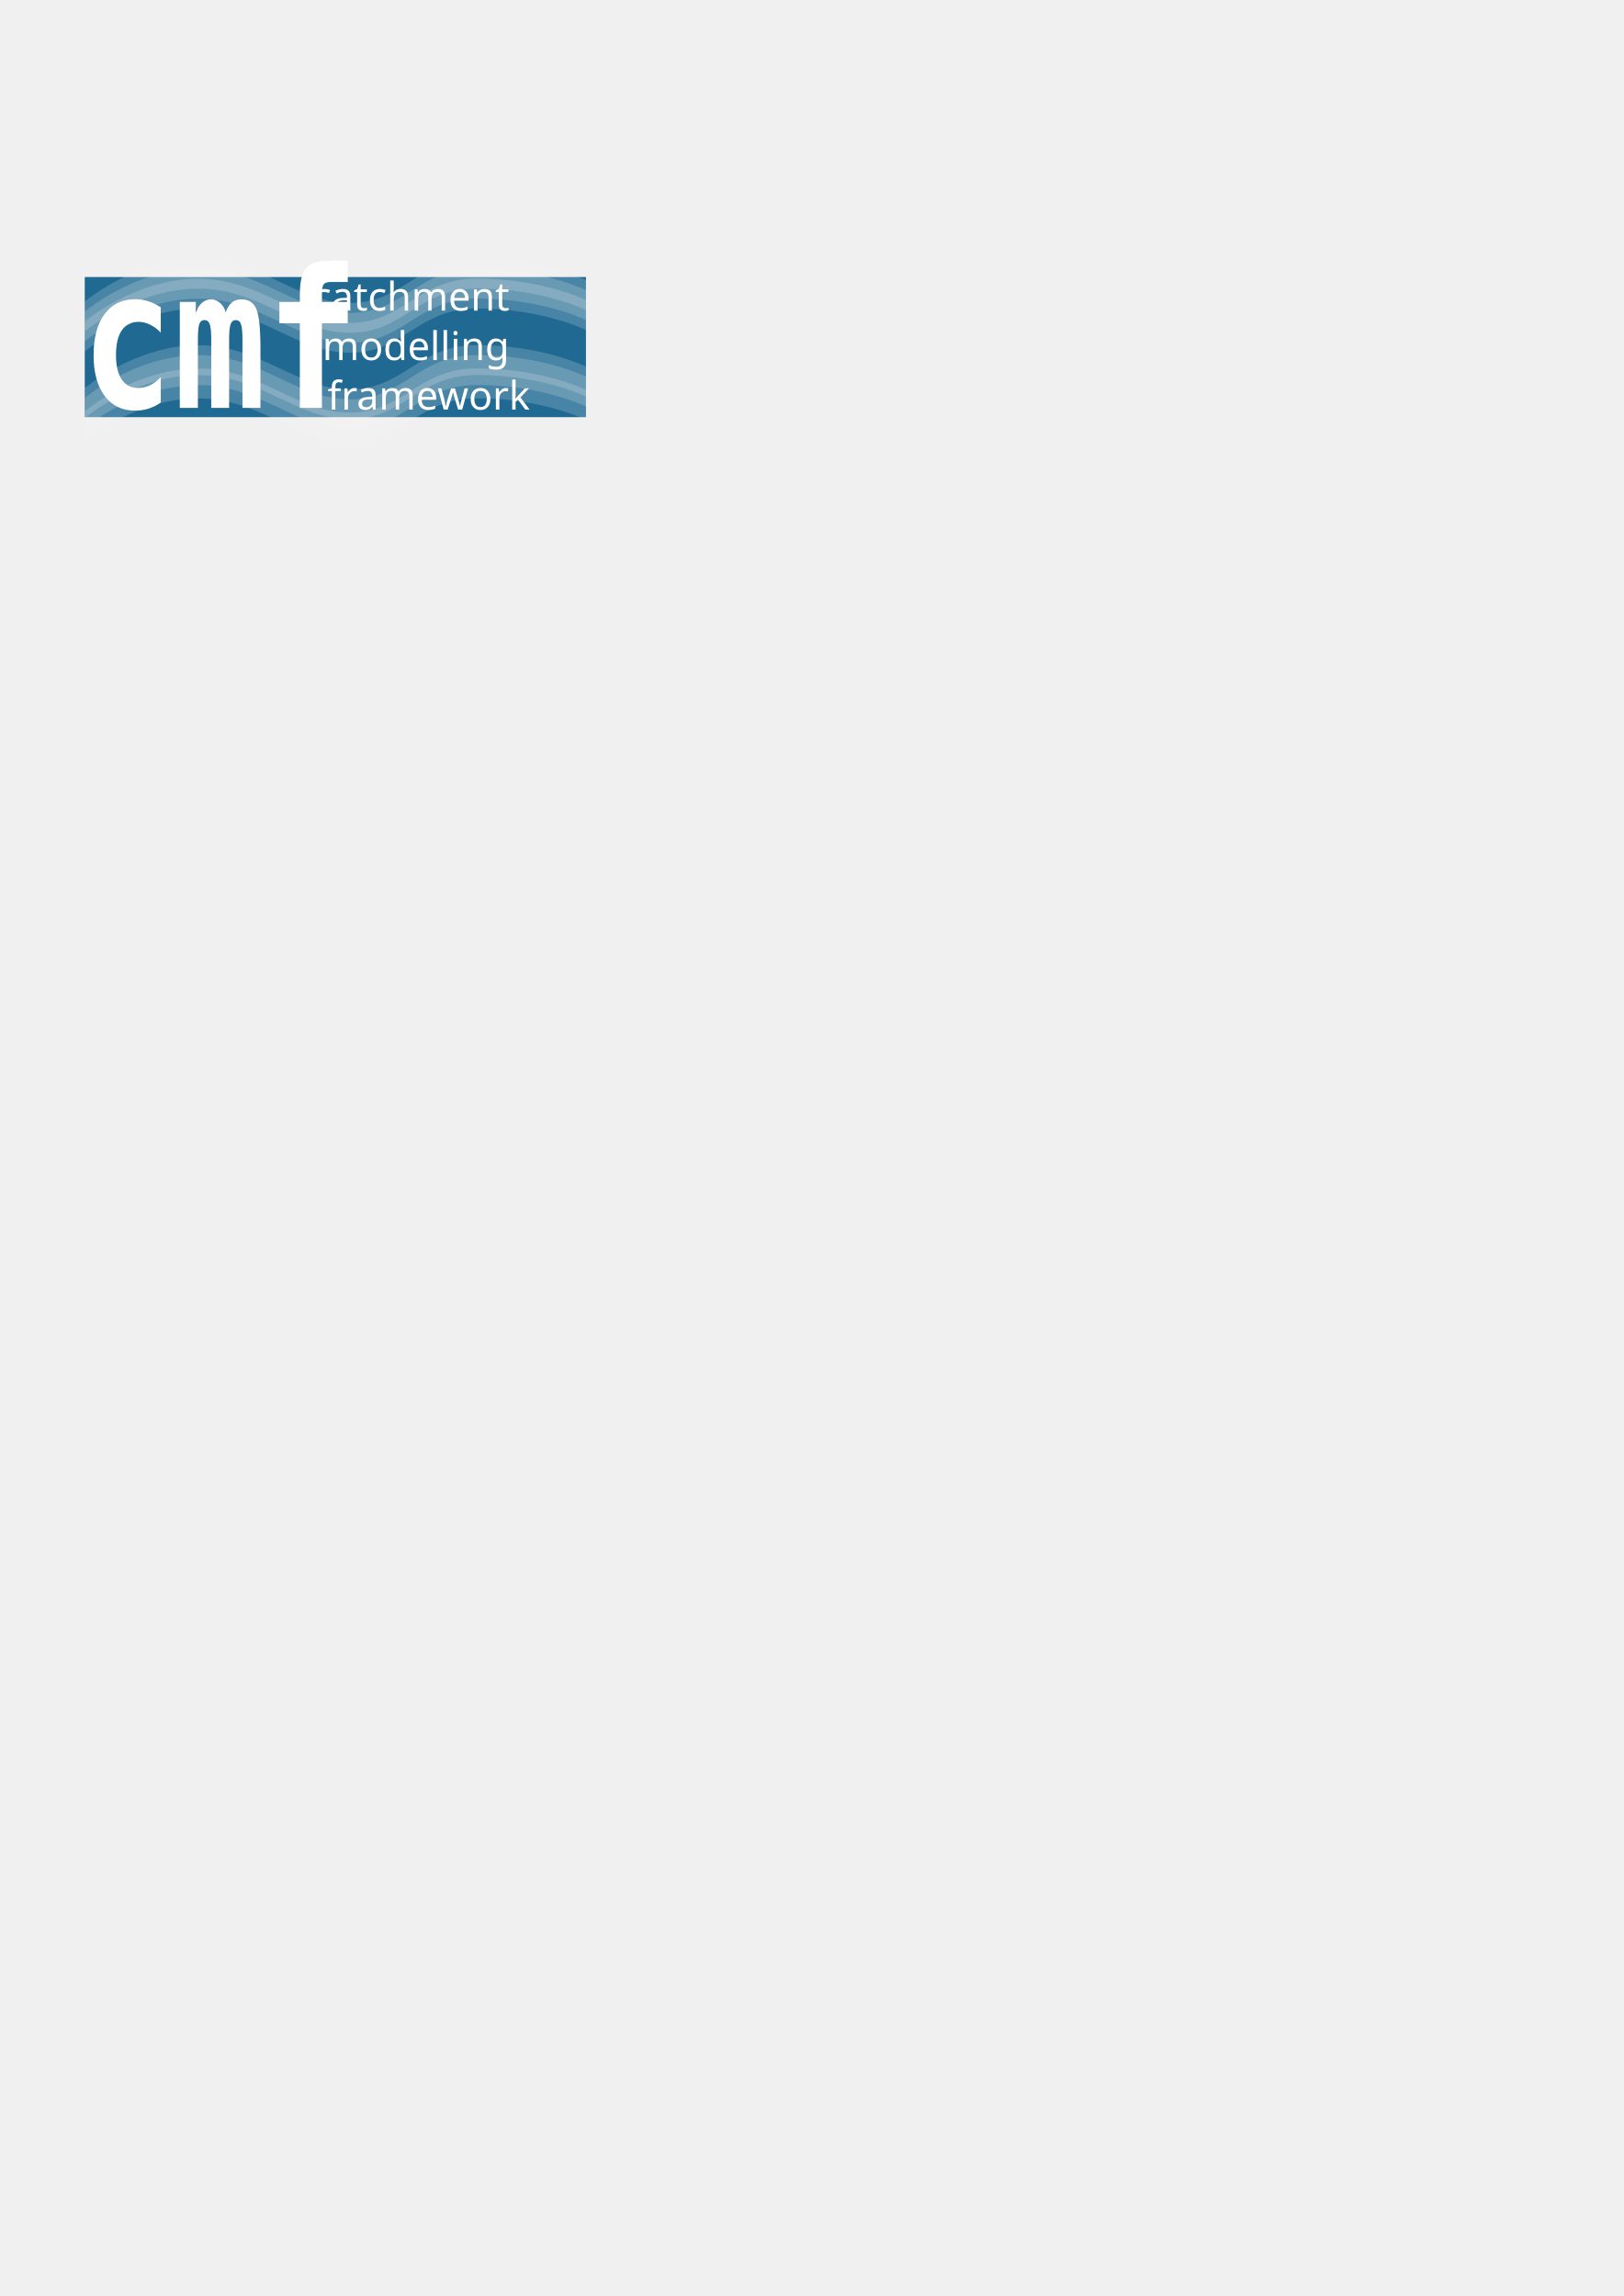
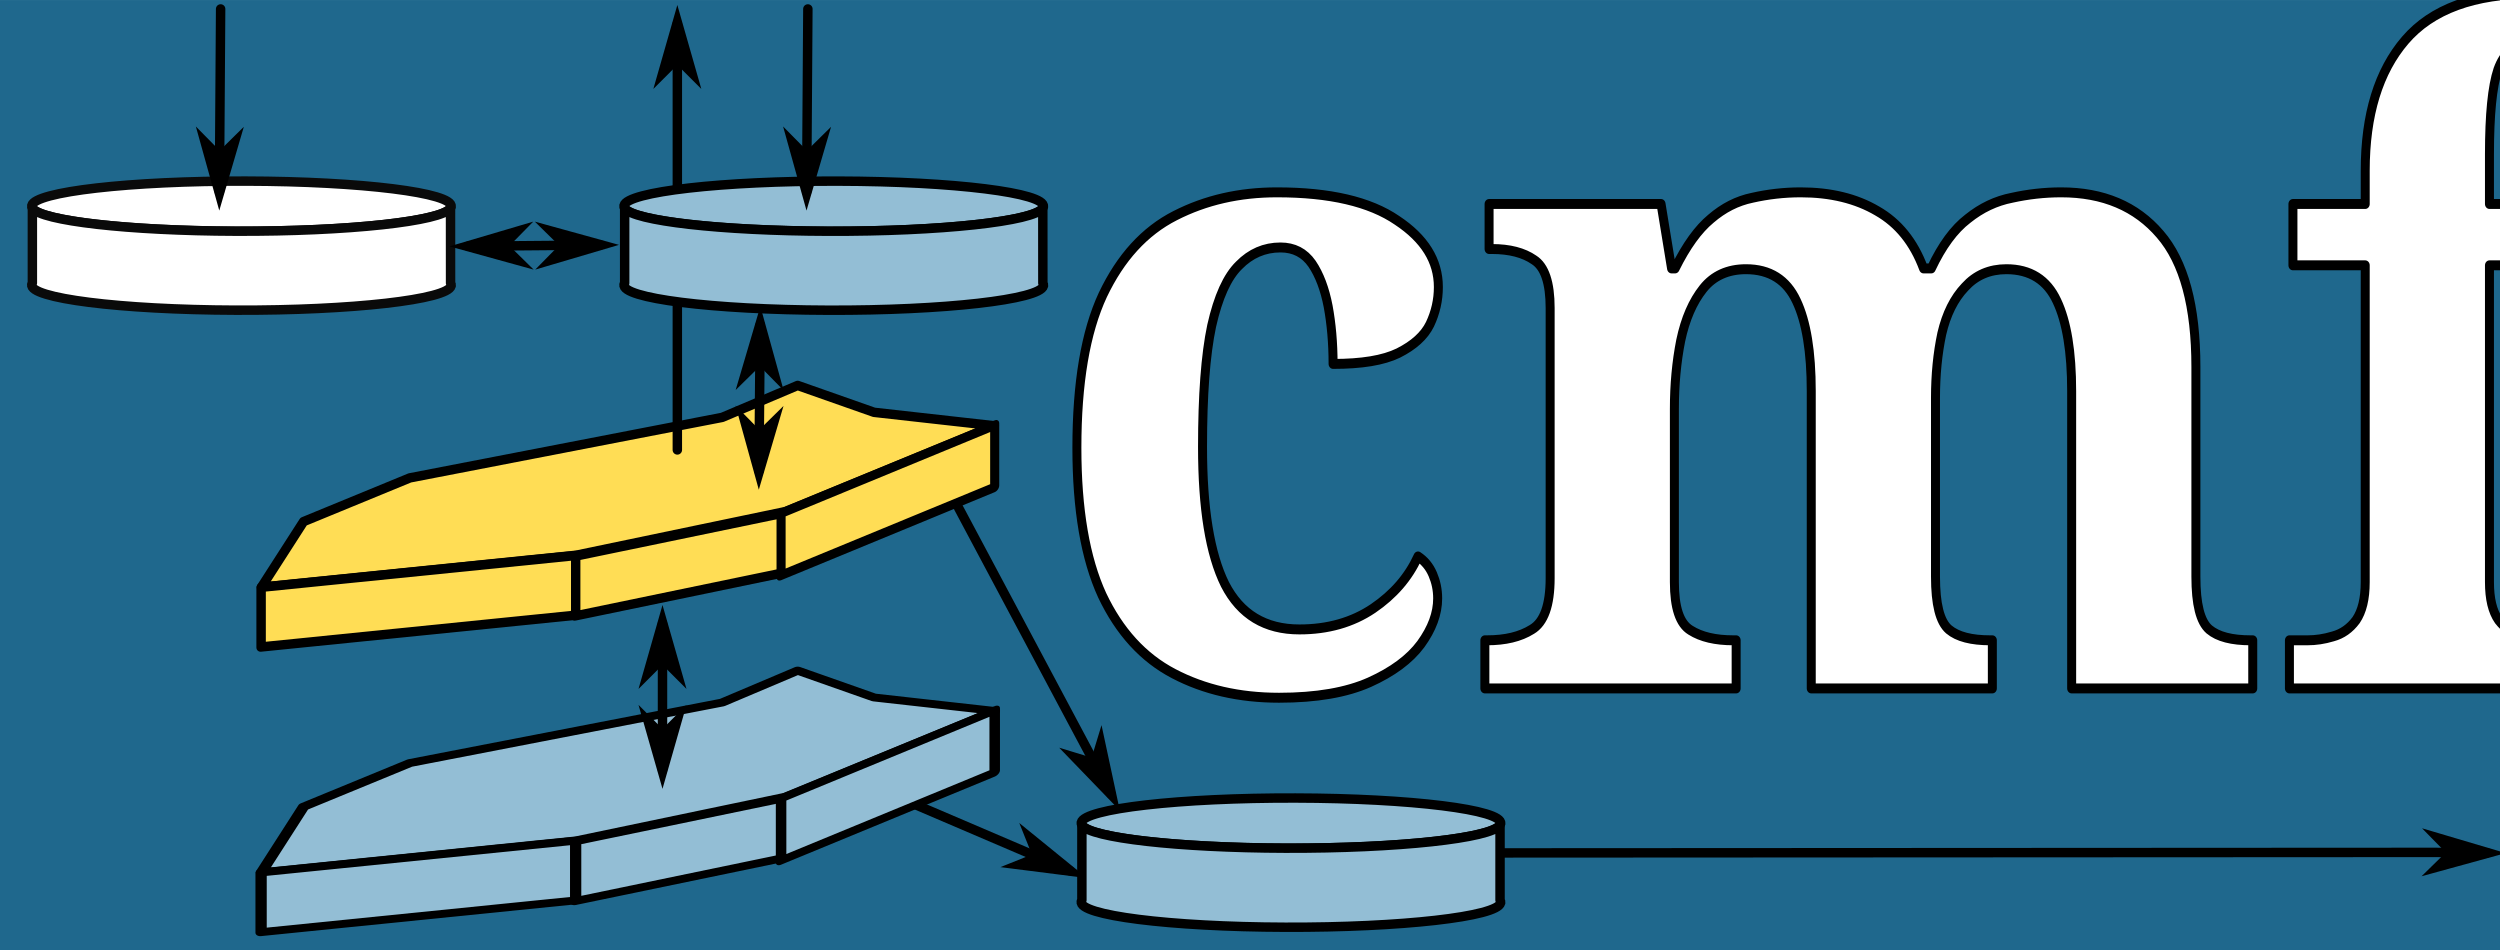
- <svg xmlns="http://www.w3.org/2000/svg" width="210mm" height="297mm" viewBox="0 0 210 297" version="1.1" id="svg8">
+ <svg xmlns="http://www.w3.org/2000/svg" width="200" height="76" viewBox="0 0 52.917 20.108" version="1.1" id="svg8" shape-rendering="geometricPrecision">
  <defs id="defs2">
-     <filter style="color-interpolation-filters:sRGB" id="filter1112" x="-0.007" width="1.015" y="-0.031" height="1.061">
-       <feGaussianBlur stdDeviation="0.248" id="feGaussianBlur1114" />
-     </filter>
+     <linearGradient id="linearGradient3528">
+       <stop id="stop3530" offset="0" style="stop-color:#b8e2ec;stop-opacity:1" />
+       <stop id="stop3532" offset="1" style="stop-color:#237083;stop-opacity:1" />
+     </linearGradient>
+     <linearGradient id="linearGradient8224-953">
+       <stop id="stop14106" offset="0" style="stop-color:#ccfbff;stop-opacity:1" />
+       <stop id="stop14108" offset="1" style="stop-color:#277c92;stop-opacity:1" />
+     </linearGradient>
+     <marker orient="auto" refY="0" refX="0" id="marker8519" style="overflow:visible">
+       <path id="path8521" d="M 0,0 5,-5 -12.5,0 5,5 Z" style="fill-rule:evenodd;stroke:#000000;stroke-width:1pt;marker-start:none" transform="matrix(0.4,0,0,0.4,4,0)" />
+     </marker>
+     <marker orient="auto" refY="0" refX="0" id="marker5666" style="overflow:visible">
+       <path id="path5664" d="M 0,0 5,-5 -12.5,0 5,5 Z" style="fill-rule:evenodd;stroke:#000000;stroke-width:1pt;marker-start:none" transform="matrix(0.4,0,0,0.4,4,0)" />
+     </marker>
+     <marker orient="auto" refY="0" refX="0" id="marker8515" style="overflow:visible">
+       <path id="path8517" d="M 0,0 5,-5 -12.5,0 5,5 Z" style="fill-rule:evenodd;stroke:#000000;stroke-width:1pt;marker-start:none" transform="matrix(-0.4,0,0,-0.4,-4,0)" />
+     </marker>
+     <linearGradient id="linearGradient3766">
+       <stop style="stop-color:#f3ed9c;stop-opacity:1;" offset="0" id="stop3768" />
+       <stop style="stop-color:#a8a916;stop-opacity:1;" offset="1" id="stop3770" />
+     </linearGradient>
+     <linearGradient id="linearGradient3528-82-548">
+       <stop id="stop26109" offset="0" style="stop-color:#fcfcfc;stop-opacity:1;" />
+       <stop id="stop26111" offset="1" style="stop-color:#bfbfbf;stop-opacity:1;" />
+     </linearGradient>
+     <marker orient="auto" refY="0" refX="0" id="marker5710" style="overflow:visible">
+       <path id="path5708" d="M 0,0 5,-5 -12.5,0 5,5 Z" style="fill-rule:evenodd;stroke:#000000;stroke-width:1pt;marker-start:none" transform="matrix(0.4,0,0,0.4,4,0)" />
+     </marker>
+     <marker orient="auto" refY="0" refX="0" id="marker5714" style="overflow:visible">
+       <path id="path5712" d="M 0,0 5,-5 -12.5,0 5,5 Z" style="fill-rule:evenodd;stroke:#000000;stroke-width:1pt;marker-start:none" transform="matrix(-0.4,0,0,-0.4,-4,0)" />
+     </marker>
+     <marker orient="auto" refY="0" refX="0" id="marker5718" style="overflow:visible">
+       <path id="path5716" d="M 0,0 5,-5 -12.5,0 5,5 Z" style="fill-rule:evenodd;stroke:#000000;stroke-width:1pt;marker-start:none" transform="matrix(0.4,0,0,0.4,4,0)" />
+     </marker>
+     <marker orient="auto" refY="0" refX="0" id="marker5722" style="overflow:visible">
+       <path id="path5720" d="M 0,0 5,-5 -12.5,0 5,5 Z" style="fill-rule:evenodd;stroke:#000000;stroke-width:1pt;marker-start:none" transform="matrix(-0.4,0,0,-0.4,-4,0)" />
+     </marker>
+     <marker orient="auto" refY="0" refX="0" id="marker5726" style="overflow:visible">
+       <path id="path5724" d="M 0,0 5,-5 -12.5,0 5,5 Z" style="fill-rule:evenodd;stroke:#000000;stroke-width:1pt;marker-start:none" transform="matrix(-0.4,0,0,-0.4,-4,0)" />
+     </marker>
+     <marker orient="auto" refY="0" refX="0" id="marker5744" style="overflow:visible">
+       <path id="path5742" d="M 0,0 5,-5 -12.5,0 5,5 Z" style="fill-rule:evenodd;stroke:#000000;stroke-width:1pt;marker-start:none" transform="matrix(0.4,0,0,0.4,4,0)" />
+     </marker>
+     <marker orient="auto" refY="0" refX="0" id="marker5748" style="overflow:visible">
+       <path id="path5746" d="M 0,0 5,-5 -12.5,0 5,5 Z" style="fill-rule:evenodd;stroke:#000000;stroke-width:1pt;marker-start:none" transform="matrix(-0.4,0,0,-0.4,-4,0)" />
+     </marker>
+     <marker orient="auto" refY="0" refX="0" id="marker5766" style="overflow:visible">
+       <path id="path5764" d="M 0,0 5,-5 -12.5,0 5,5 Z" style="fill-rule:evenodd;stroke:#000000;stroke-width:1pt;marker-start:none" transform="matrix(-0.4,0,0,-0.4,-4,0)" />
+     </marker>
+     <marker orient="auto" refY="0" refX="0" id="marker5770" style="overflow:visible">
+       <path id="path5768" d="M 0,0 5,-5 -12.5,0 5,5 Z" style="fill-rule:evenodd;stroke:#000000;stroke-width:1pt;marker-start:none" transform="matrix(-0.4,0,0,-0.4,-4,0)" />
+     </marker>
+     <marker orient="auto" refY="0" refX="0" id="marker5774" style="overflow:visible">
+       <path id="path5772" d="M 0,0 5,-5 -12.5,0 5,5 Z" style="fill-rule:evenodd;stroke:#000000;stroke-width:1pt;marker-start:none" transform="matrix(0.4,0,0,0.4,4,0)" />
+     </marker>
+     <marker orient="auto" refY="0" refX="0" id="marker5778" style="overflow:visible">
+       <path id="path5776" d="M 0,0 5,-5 -12.5,0 5,5 Z" style="fill-rule:evenodd;stroke:#000000;stroke-width:1pt;marker-start:none" transform="matrix(-0.4,0,0,-0.4,-4,0)" />
+     </marker>
+     <marker orient="auto" refY="0" refX="0" id="marker5782" style="overflow:visible">
+       <path id="path5780" d="M 0,0 5,-5 -12.5,0 5,5 Z" style="fill-rule:evenodd;stroke:#000000;stroke-width:1pt;marker-start:none" transform="matrix(-0.4,0,0,-0.4,-4,0)" />
+     </marker>
+     <marker orient="auto" refY="0" refX="0" id="marker5797" style="overflow:visible">
+       <path id="path5795" d="M 0,0 5,-5 -12.5,0 5,5 Z" style="fill-rule:evenodd;stroke:#000000;stroke-width:1pt;marker-start:none" transform="matrix(-0.4,0,0,-0.4,-4,0)" />
+     </marker>
  </defs>
-   <g id="layer1">
-     <rect style="fill:#1f6992;fill-opacity:1;stroke-width:0.204;stroke-miterlimit:4;stroke-dasharray:none" id="rect831" width="64.823" height="18.126" x="10.961" y="35.836" />
-     <path style="opacity:0.194;fill:#f2f2f2;fill-opacity:1;stroke-width:0.159;stroke-miterlimit:4;stroke-dasharray:none" d="m 61.671,47.65 c -7.649,0 -9.439,5.725 -16.391,5.725 -6.952,0 -11.514,-5.709 -19.658,-5.709 -8.144,0 -14.661,5.54 -14.661,5.54 v 3.871 c 0,0 6.517,-5.54 14.661,-5.54 8.144,0 12.706,5.709 19.658,5.709 6.952,0 8.742,-5.725 16.391,-5.725 8.635,0 14.222,2.84 14.222,2.84 l -0.028,-3.884 C 75.716,50.402 70.189,47.65 61.671,47.65 Z" id="rect849" />
-     <path id="path1135" d="m 61.671,45.93 c -7.649,0 -9.439,5.725 -16.391,5.725 -6.952,0 -11.514,-5.709 -19.658,-5.709 -8.144,0 -14.661,5.54 -14.661,5.54 v 3.871 c 0,0 6.517,-5.54 14.661,-5.54 8.144,0 12.706,5.709 19.658,5.709 6.952,0 8.742,-5.725 16.391,-5.725 8.635,0 14.222,2.84 14.222,2.84 l -0.028,-3.884 c -0.149,-0.075 -5.676,-2.827 -14.194,-2.827 z" style="opacity:0.194;fill:#f2f2f2;fill-opacity:1;stroke-width:0.159;stroke-miterlimit:4;stroke-dasharray:none" />
-     <path style="opacity:0.194;fill:#f2f2f2;fill-opacity:1;stroke-width:0.159;stroke-miterlimit:4;stroke-dasharray:none" d="m 61.671,44.639 c -7.649,0 -9.439,5.725 -16.391,5.725 -6.952,0 -11.514,-5.709 -19.658,-5.709 -8.144,0 -14.661,5.54 -14.661,5.54 v 3.871 c 0,0 6.517,-5.54 14.661,-5.54 8.144,0 12.706,5.709 19.658,5.709 6.952,0 8.742,-5.725 16.391,-5.725 8.635,0 14.222,2.84 14.222,2.84 l -0.028,-3.884 c -0.149,-0.075 -5.676,-2.827 -14.194,-2.827 z" id="path1137" />
-     <path id="path1139" d="m 61.671,33.457 c -7.649,0 -9.439,5.725 -16.391,5.725 -6.952,0 -11.514,-5.709 -19.658,-5.709 -8.144,0 -14.661,5.54 -14.661,5.54 v 3.871 c 0,0 6.517,-5.54 14.661,-5.54 8.144,0 12.706,5.709 19.658,5.709 6.952,0 8.742,-5.725 16.391,-5.725 8.635,0 14.222,2.84 14.222,2.84 l -0.028,-3.884 c -0.149,-0.075 -5.676,-2.827 -14.194,-2.827 z" style="opacity:0.194;fill:#f2f2f2;fill-opacity:1;stroke-width:0.159;stroke-miterlimit:4;stroke-dasharray:none" />
-     <path style="opacity:0.194;fill:#f2f2f2;fill-opacity:1;stroke-width:0.159;stroke-miterlimit:4;stroke-dasharray:none" d="m 61.671,34.747 c -7.649,0 -9.439,5.725 -16.391,5.725 -6.952,0 -11.514,-5.709 -19.658,-5.709 -8.144,0 -14.661,5.54 -14.661,5.54 v 3.871 c 0,0 6.517,-5.54 14.661,-5.54 8.144,0 12.706,5.709 19.658,5.709 6.952,0 8.742,-5.725 16.391,-5.725 8.635,0 14.222,2.84 14.222,2.84 l -0.028,-3.884 c -0.149,-0.075 -5.676,-2.827 -14.194,-2.827 z" id="path1141" />
-     <text xml:space="preserve" style="font-style:normal;font-variant:normal;font-weight:normal;font-stretch:normal;font-size:5.122px;line-height:1.25;font-family:sans-serif;-inkscape-font-specification:'sans-serif, Normal';font-variant-ligatures:normal;font-variant-caps:normal;font-variant-numeric:normal;font-feature-settings:normal;text-align:end;letter-spacing:0px;word-spacing:0px;writing-mode:lr-tb;text-anchor:end;fill:#ffffff;fill-opacity:1;stroke:none;stroke-width:0.128" x="75.225" y="40.165" id="text821" transform="scale(0.9997006,1.000299)">
-       <tspan x="75.225" y="40.165" style="font-style:normal;font-variant:normal;font-weight:normal;font-stretch:normal;font-size:5.122px;font-family:sans-serif;-inkscape-font-specification:'sans-serif, Normal';font-variant-ligatures:normal;font-variant-caps:normal;font-variant-numeric:normal;font-feature-settings:normal;text-align:end;writing-mode:lr-tb;text-anchor:end;fill:#ffffff;stroke-width:0.128" id="tspan823">catchment</tspan>
-       <tspan x="75.225" y="46.567" style="font-style:normal;font-variant:normal;font-weight:normal;font-stretch:normal;font-size:5.122px;font-family:sans-serif;-inkscape-font-specification:'sans-serif, Normal';font-variant-ligatures:normal;font-variant-caps:normal;font-variant-numeric:normal;font-feature-settings:normal;text-align:end;writing-mode:lr-tb;text-anchor:end;fill:#ffffff;stroke-width:0.128" id="tspan827">modelling</tspan>
-       <tspan x="75.225" y="52.97" style="font-style:normal;font-variant:normal;font-weight:normal;font-stretch:normal;font-size:5.122px;font-family:sans-serif;-inkscape-font-specification:'sans-serif, Normal';font-variant-ligatures:normal;font-variant-caps:normal;font-variant-numeric:normal;font-feature-settings:normal;text-align:end;writing-mode:lr-tb;text-anchor:end;fill:#ffffff;stroke-width:0.128" id="tspan829">framework</tspan>
+   <g id="layer1" transform="translate(0,-276.8917)">
+     <rect y="276.892" x="0" height="20.108" width="52.917" id="rect17547" style="opacity:1;fill:#1f688d;fill-opacity:1;stroke:none;stroke-width:0.2;stroke-linecap:round;stroke-linejoin:round;stroke-miterlimit:4;stroke-dasharray:none;stroke-opacity:1" />
+     <text transform="scale(0.9508461,1.051695)" id="text17553" y="277.134" x="23.114" style="font-style:normal;font-variant:normal;font-weight:bold;font-stretch:normal;font-size:18.182px;line-height:1.25;font-family:Garamond;-inkscape-font-specification:'Garamond, Bold';font-variant-ligatures:normal;font-variant-caps:normal;font-variant-numeric:normal;font-feature-settings:normal;text-align:start;letter-spacing:0px;word-spacing:0px;writing-mode:lr-tb;text-anchor:start;opacity:1;fill:#ffffff;fill-opacity:1;stroke:#000000;stroke-width:0.2;stroke-linecap:round;stroke-linejoin:round;stroke-miterlimit:4;stroke-dasharray:none;stroke-opacity:1" xml:space="preserve">
+       <tspan style="font-style:normal;font-variant:normal;font-weight:bold;font-stretch:normal;font-size:18.182px;font-family:Garamond;-inkscape-font-specification:'Garamond, Bold';font-variant-ligatures:normal;font-variant-caps:normal;font-variant-numeric:normal;font-feature-settings:normal;text-align:start;writing-mode:lr-tb;text-anchor:start;fill:#ffffff;fill-opacity:1;stroke:#000000;stroke-width:0.2;stroke-linecap:round;stroke-linejoin:round;stroke-miterlimit:4;stroke-dasharray:none;stroke-opacity:1" y="277.134" x="23.114" id="tspan17551">cmf</tspan>
    </text>
-     <path id="path1143" d="m 61.671,36.037 c -7.649,0 -9.439,5.725 -16.391,5.725 -6.952,0 -11.514,-5.709 -19.658,-5.709 -8.144,0 -14.661,5.54 -14.661,5.54 v 3.871 c 0,0 6.517,-5.54 14.661,-5.54 8.144,0 12.706,5.709 19.658,5.709 6.952,0 8.742,-5.725 16.391,-5.725 8.635,0 14.222,2.84 14.222,2.84 l -0.028,-3.884 c -0.149,-0.075 -5.676,-2.827 -14.194,-2.827 z" style="opacity:0.194;fill:#f2f2f2;fill-opacity:1;stroke-width:0.159;stroke-miterlimit:4;stroke-dasharray:none" />
-     <text xml:space="preserve" style="font-style:normal;font-variant:normal;font-weight:bold;font-stretch:normal;font-size:22.34px;line-height:1.25;font-family:monospace;-inkscape-font-specification:'monospace, Bold';font-variant-ligatures:normal;font-variant-caps:normal;font-variant-numeric:normal;font-feature-settings:normal;text-align:start;letter-spacing:0px;word-spacing:0px;writing-mode:lr-tb;text-anchor:start;fill:#ffffff;fill-opacity:1;stroke:none;stroke-width:0.558" x="11.753" y="47.026" id="text817" transform="scale(0.891197,1.122086)">
-       <tspan id="tspan815" x="11.753" y="47.026" style="font-style:normal;font-variant:normal;font-weight:bold;font-stretch:normal;font-size:22.34px;font-family:monospace;-inkscape-font-specification:'monospace, Bold';font-variant-ligatures:normal;font-variant-caps:normal;font-variant-numeric:normal;font-feature-settings:normal;text-align:start;writing-mode:lr-tb;text-anchor:start;fill:#ffffff;stroke-width:0.558">cmf</tspan>
-     </text>
+     <path style="opacity:1;fill:none;fill-rule:evenodd;stroke:#000000;stroke-width:0.2;stroke-linecap:round;stroke-linejoin:round;stroke-miterlimit:4;stroke-dasharray:none;stroke-opacity:1;marker-start:none;marker-end:url(#marker8515)" d="m 19.312,293.896 3.335,1.427" id="path17629" />
+     <g style="opacity:1;fill:#93bed5;fill-opacity:1;stroke-width:4.895;stroke-linecap:round;stroke-linejoin:round;stroke-miterlimit:4;stroke-dasharray:none" transform="matrix(0.04907351,0,0,0.0340124,-79.44132,255.1703)" id="g17563">
+       <path style="display:inline;overflow:visible;visibility:visible;opacity:1;fill:#93bed5;fill-opacity:1;fill-rule:nonzero;stroke:#000000;stroke-width:4.895;stroke-linecap:round;stroke-linejoin:round;stroke-miterlimit:4;stroke-dasharray:none;stroke-dashoffset:0;stroke-opacity:1;marker:none;marker-start:none;marker-mid:none;marker-end:none;enable-background:accumulate" d="m 1930.332,1075.825 -134.729,37.662 -45.829,27.2 -18.167,40.8 135.732,-19.877 90.336,-27.2 90.051,-53.354 -51.881,-8.369 -32.956,-16.738 z" id="path17555" />
+       <rect style="display:inline;overflow:visible;visibility:visible;opacity:1;fill:#93bed5;fill-opacity:1;fill-rule:nonzero;stroke:#000000;stroke-width:4.921;stroke-linecap:round;stroke-linejoin:round;stroke-miterlimit:4;stroke-dasharray:none;stroke-dashoffset:0;stroke-opacity:1;marker:none;marker-start:none;marker-mid:none;marker-end:none;enable-background:accumulate" id="rect17557" width="137.148" height="37.143" x="1749.733" y="1433.938" transform="matrix(0.9895454,-0.1442214,0,1,0,0)" />
+       <rect style="display:inline;overflow:visible;visibility:visible;opacity:1;fill:#93bed5;fill-opacity:1;fill-rule:nonzero;stroke:#000000;stroke-width:5.001;stroke-linecap:round;stroke-linejoin:round;stroke-miterlimit:4;stroke-dasharray:none;stroke-dashoffset:0;stroke-opacity:1;marker:none;marker-start:none;marker-mid:none;marker-end:none;enable-background:accumulate" id="rect17559" width="93.19" height="37.143" x="1948.799" y="1720.353" transform="matrix(0.9581056,-0.2864152,0,1,0,0)" />
+       <rect style="display:inline;overflow:visible;visibility:visible;opacity:1;fill:#93bed5;fill-opacity:1;fill-rule:nonzero;stroke:#000000;stroke-width:5.281;stroke-linecap:round;stroke-linejoin:round;stroke-miterlimit:4;stroke-dasharray:none;stroke-dashoffset:0;stroke-opacity:1;marker:none;marker-start:none;marker-mid:none;marker-end:none;enable-background:accumulate" id="rect17561" width="107.215" height="38.571" x="2275.626" y="2298.982" transform="matrix(0.8594235,-0.5112643,0,1,0,0)" />
+     </g>
+     <g id="g946" transform="matrix(0.9395841,0,0,0.9425002,-46.4246,235.3338)" style="stroke-width:1.063">
+       <path style="display:inline;overflow:visible;visibility:visible;opacity:1;fill:#ffffff;fill-opacity:1;fill-rule:nonzero;stroke:#0a0a0a;stroke-width:0.213;stroke-linecap:round;stroke-linejoin:round;stroke-miterlimit:4;stroke-dasharray:none;stroke-dashoffset:0;stroke-opacity:1;marker:none;marker-start:none;marker-mid:none;marker-end:none;enable-background:accumulate" id="path17565" d="m 59.573,48.738 a 4.726,0.563 0 0 1 -4.844,0.548 4.726,0.563 0 0 1 -4.604,-0.576 4.726,0.563 0 0 1 4.826,-0.55 4.726,0.563 0 0 1 4.623,0.574" />
+       <path style="display:inline;overflow:visible;visibility:visible;opacity:1;fill:#ffffff;fill-opacity:1;fill-rule:nonzero;stroke:#0a0a0a;stroke-width:0.213;stroke-linecap:round;stroke-linejoin:round;stroke-miterlimit:4;stroke-dasharray:none;stroke-dashoffset:0;stroke-opacity:1;marker:none;marker-start:none;marker-mid:none;marker-end:none;enable-background:accumulate" d="m 59.559,48.767 c -0.195,0.297 -2.313,0.527 -4.839,0.518 -2.43,-0.008 -4.384,-0.234 -4.581,-0.516 v 1.681 c -0.007,0.01 -0.012,0.02 -0.014,0.03 -0.071,0.311 1.987,0.57 4.595,0.579 2.608,0.009 4.782,-0.237 4.854,-0.548 v -0.004 c 0.003,-0.019 -0.001,-0.038 -0.014,-0.057 z" id="path17567" />
+     </g>
+     <path style="display:inline;overflow:visible;visibility:visible;opacity:1;fill:#93bed5;fill-opacity:1;fill-rule:nonzero;stroke:#000000;stroke-width:0.2;stroke-linecap:round;stroke-linejoin:round;stroke-miterlimit:4;stroke-dasharray:none;stroke-dashoffset:0;stroke-opacity:1;marker:none;marker-start:none;marker-mid:none;marker-end:none;enable-background:accumulate" id="path17579" d="m 31.764,294.328 a 4.44,0.531 0 0 1 -4.551,0.516 4.44,0.531 0 0 1 -4.326,-0.543 4.44,0.531 0 0 1 4.534,-0.518 4.44,0.531 0 0 1 4.344,0.541" />
+     <path id="path17635" d="m 52.645,294.945 -1.102,-0.011 -19.791,0.011" style="fill:none;fill-rule:evenodd;stroke:#000000;stroke-width:0.2;stroke-linecap:round;stroke-linejoin:round;stroke-miterlimit:4;stroke-dasharray:none;stroke-opacity:1;marker-start:url(#marker8519);marker-end:none" />
+     <path style="display:inline;overflow:visible;visibility:visible;opacity:1;fill:#93bed5;fill-opacity:1;fill-rule:nonzero;stroke:#000000;stroke-width:0.2;stroke-linecap:round;stroke-linejoin:round;stroke-miterlimit:4;stroke-dasharray:none;stroke-dashoffset:0;stroke-opacity:1;marker:none;marker-start:none;marker-mid:none;marker-end:none;enable-background:accumulate" d="m 31.751,294.356 c -0.183,0.28 -2.174,0.496 -4.547,0.489 -2.283,-0.008 -4.119,-0.22 -4.304,-0.486 v 1.584 c -0.006,0.01 -0.011,0.019 -0.013,0.029 -0.067,0.293 1.867,0.538 4.317,0.546 2.45,0.008 4.493,-0.223 4.56,-0.516 v -0.004 c 0.003,-0.018 -0.001,-0.036 -0.013,-0.054 z" id="path17581" />
+     <path style="display:inline;overflow:visible;visibility:visible;opacity:1;fill:#ffdd55;fill-opacity:1;fill-rule:nonzero;stroke:#000000;stroke-width:0.2;stroke-linecap:round;stroke-linejoin:round;stroke-miterlimit:4;stroke-dasharray:none;stroke-dashoffset:0;stroke-opacity:1;marker:none;marker-start:none;marker-mid:none;marker-end:none;enable-background:accumulate" d="m 15.287,285.726 -6.612,1.281 -2.249,0.925 -0.892,1.388 6.661,-0.676 4.433,-0.925 4.419,-1.815 -2.546,-0.285 -1.617,-0.569 z" id="path17595" />
+     <rect style="display:inline;overflow:visible;visibility:visible;opacity:1;fill:#ffdd55;fill-opacity:1;fill-rule:nonzero;stroke:#000000;stroke-width:0.201;stroke-linecap:round;stroke-linejoin:round;stroke-miterlimit:4;stroke-dasharray:none;stroke-dashoffset:0;stroke-opacity:1;marker:none;marker-start:none;marker-mid:none;marker-end:none;enable-background:accumulate" id="rect17597" width="6.694" height="1.263" x="5.555" y="289.881" transform="matrix(0.9949367,-0.1005032,0,1,0,0)" />
+     <rect style="display:inline;overflow:visible;visibility:visible;opacity:1;fill:#ffdd55;fill-opacity:1;fill-rule:nonzero;stroke:#000000;stroke-width:0.202;stroke-linecap:round;stroke-linejoin:round;stroke-miterlimit:4;stroke-dasharray:none;stroke-dashoffset:0;stroke-opacity:1;marker:none;marker-start:none;marker-mid:none;marker-end:none;enable-background:accumulate" id="rect17599" width="4.475" height="1.263" x="12.445" y="291.188" transform="matrix(0.979203,-0.2028831,0,1,0,0)" />
+     <rect style="display:inline;overflow:visible;visibility:visible;opacity:1;fill:#ffdd55;fill-opacity:1;fill-rule:nonzero;stroke:#000000;stroke-width:0.208;stroke-linecap:round;stroke-linejoin:round;stroke-miterlimit:4;stroke-dasharray:none;stroke-dashoffset:0;stroke-opacity:1;marker:none;marker-start:none;marker-mid:none;marker-end:none;enable-background:accumulate" id="rect17601" width="4.891" height="1.312" x="17.883" y="294.574" transform="matrix(0.9244991,-0.3811843,0,1,0,0)" />
+     <path id="path17605" d="m 14.023,290.091 v 3.104" style="opacity:1;fill:none;fill-rule:evenodd;stroke:#000000;stroke-width:0.2;stroke-linecap:round;stroke-linejoin:round;stroke-miterlimit:4;stroke-dasharray:none;stroke-opacity:1;marker-start:url(#marker8519);marker-end:url(#marker8515)" />
+     <path style="opacity:1;fill:none;fill-rule:evenodd;stroke:#000000;stroke-width:0.2;stroke-linecap:round;stroke-linejoin:round;stroke-miterlimit:4;stroke-dasharray:none;stroke-opacity:1;marker-start:url(#marker8519);marker-end:none" d="m 14.337,277.391 v 9.024" id="path17607" />
+     <g id="g950" transform="matrix(0.9395841,0,0,0.9425002,-46.4246,235.1233)" style="fill:#93bed5;fill-opacity:1;stroke-width:1.063">
+       <path style="display:inline;overflow:visible;visibility:visible;opacity:1;fill:#93bed5;fill-opacity:1;fill-rule:nonzero;stroke:#000000;stroke-width:0.213;stroke-linecap:round;stroke-linejoin:round;stroke-miterlimit:4;stroke-dasharray:none;stroke-dashoffset:0;stroke-opacity:1;marker:none;marker-start:none;marker-mid:none;marker-end:none;enable-background:accumulate" id="path17611" d="m 72.915,48.962 a 4.726,0.563 0 0 1 -4.844,0.548 4.726,0.563 0 0 1 -4.604,-0.576 4.726,0.563 0 0 1 4.826,-0.55 4.726,0.563 0 0 1 4.623,0.574" />
+       <path style="display:inline;overflow:visible;visibility:visible;opacity:1;fill:#93bed5;fill-opacity:1;fill-rule:nonzero;stroke:#000000;stroke-width:0.213;stroke-linecap:round;stroke-linejoin:round;stroke-miterlimit:4;stroke-dasharray:none;stroke-dashoffset:0;stroke-opacity:1;marker:none;marker-start:none;marker-mid:none;marker-end:none;enable-background:accumulate" d="m 72.902,48.991 c -0.195,0.297 -2.313,0.527 -4.839,0.518 -2.43,-0.008 -4.384,-0.234 -4.581,-0.516 v 1.681 c -0.007,0.01 -0.012,0.02 -0.014,0.03 -0.071,0.311 1.987,0.57 4.595,0.579 2.608,0.009 4.782,-0.237 4.854,-0.548 v -0.004 c 0.003,-0.019 -0.001,-0.038 -0.014,-0.057 z" id="path17613" />
+     </g>
+     <path id="path17619" d="m 16.091,283.768 -0.026,3.095" style="opacity:1;fill:none;fill-rule:evenodd;stroke:#000000;stroke-width:0.2;stroke-linecap:round;stroke-linejoin:round;stroke-miterlimit:4;stroke-dasharray:none;stroke-opacity:1;marker-start:url(#marker8519);marker-end:url(#marker8515)" />
+     <path style="opacity:1;fill:none;fill-rule:evenodd;stroke:#000000;stroke-width:0.2;stroke-linecap:round;stroke-linejoin:round;stroke-miterlimit:4;stroke-dasharray:none;stroke-opacity:1;marker-start:url(#marker8519);marker-end:url(#marker8515)" d="m 12.708,282.078 -2.8,0.025" id="path17623" />
+     <path id="path17625" d="m 20.29,287.641 3.228,6.059" style="opacity:1;fill:none;fill-rule:evenodd;stroke:#000000;stroke-width:0.2;stroke-linecap:round;stroke-linejoin:round;stroke-miterlimit:4;stroke-dasharray:none;stroke-opacity:1;marker-start:none;marker-end:url(#marker8515)" />
+     <path style="opacity:1;fill:none;fill-rule:evenodd;stroke:#000000;stroke-width:0.2;stroke-linecap:round;stroke-linejoin:round;stroke-miterlimit:4;stroke-dasharray:none;stroke-opacity:1;marker-end:url(#marker8515)" d="m 4.67,277.081 -0.026,3.874" id="path1006" />
+     <path id="path1008" d="m 17.1,277.081 -0.026,3.874" style="opacity:1;fill:none;fill-rule:evenodd;stroke:#000000;stroke-width:0.2;stroke-linecap:round;stroke-linejoin:round;stroke-miterlimit:4;stroke-dasharray:none;stroke-opacity:1;marker-end:url(#marker8515)" />
  </g>
</svg>
